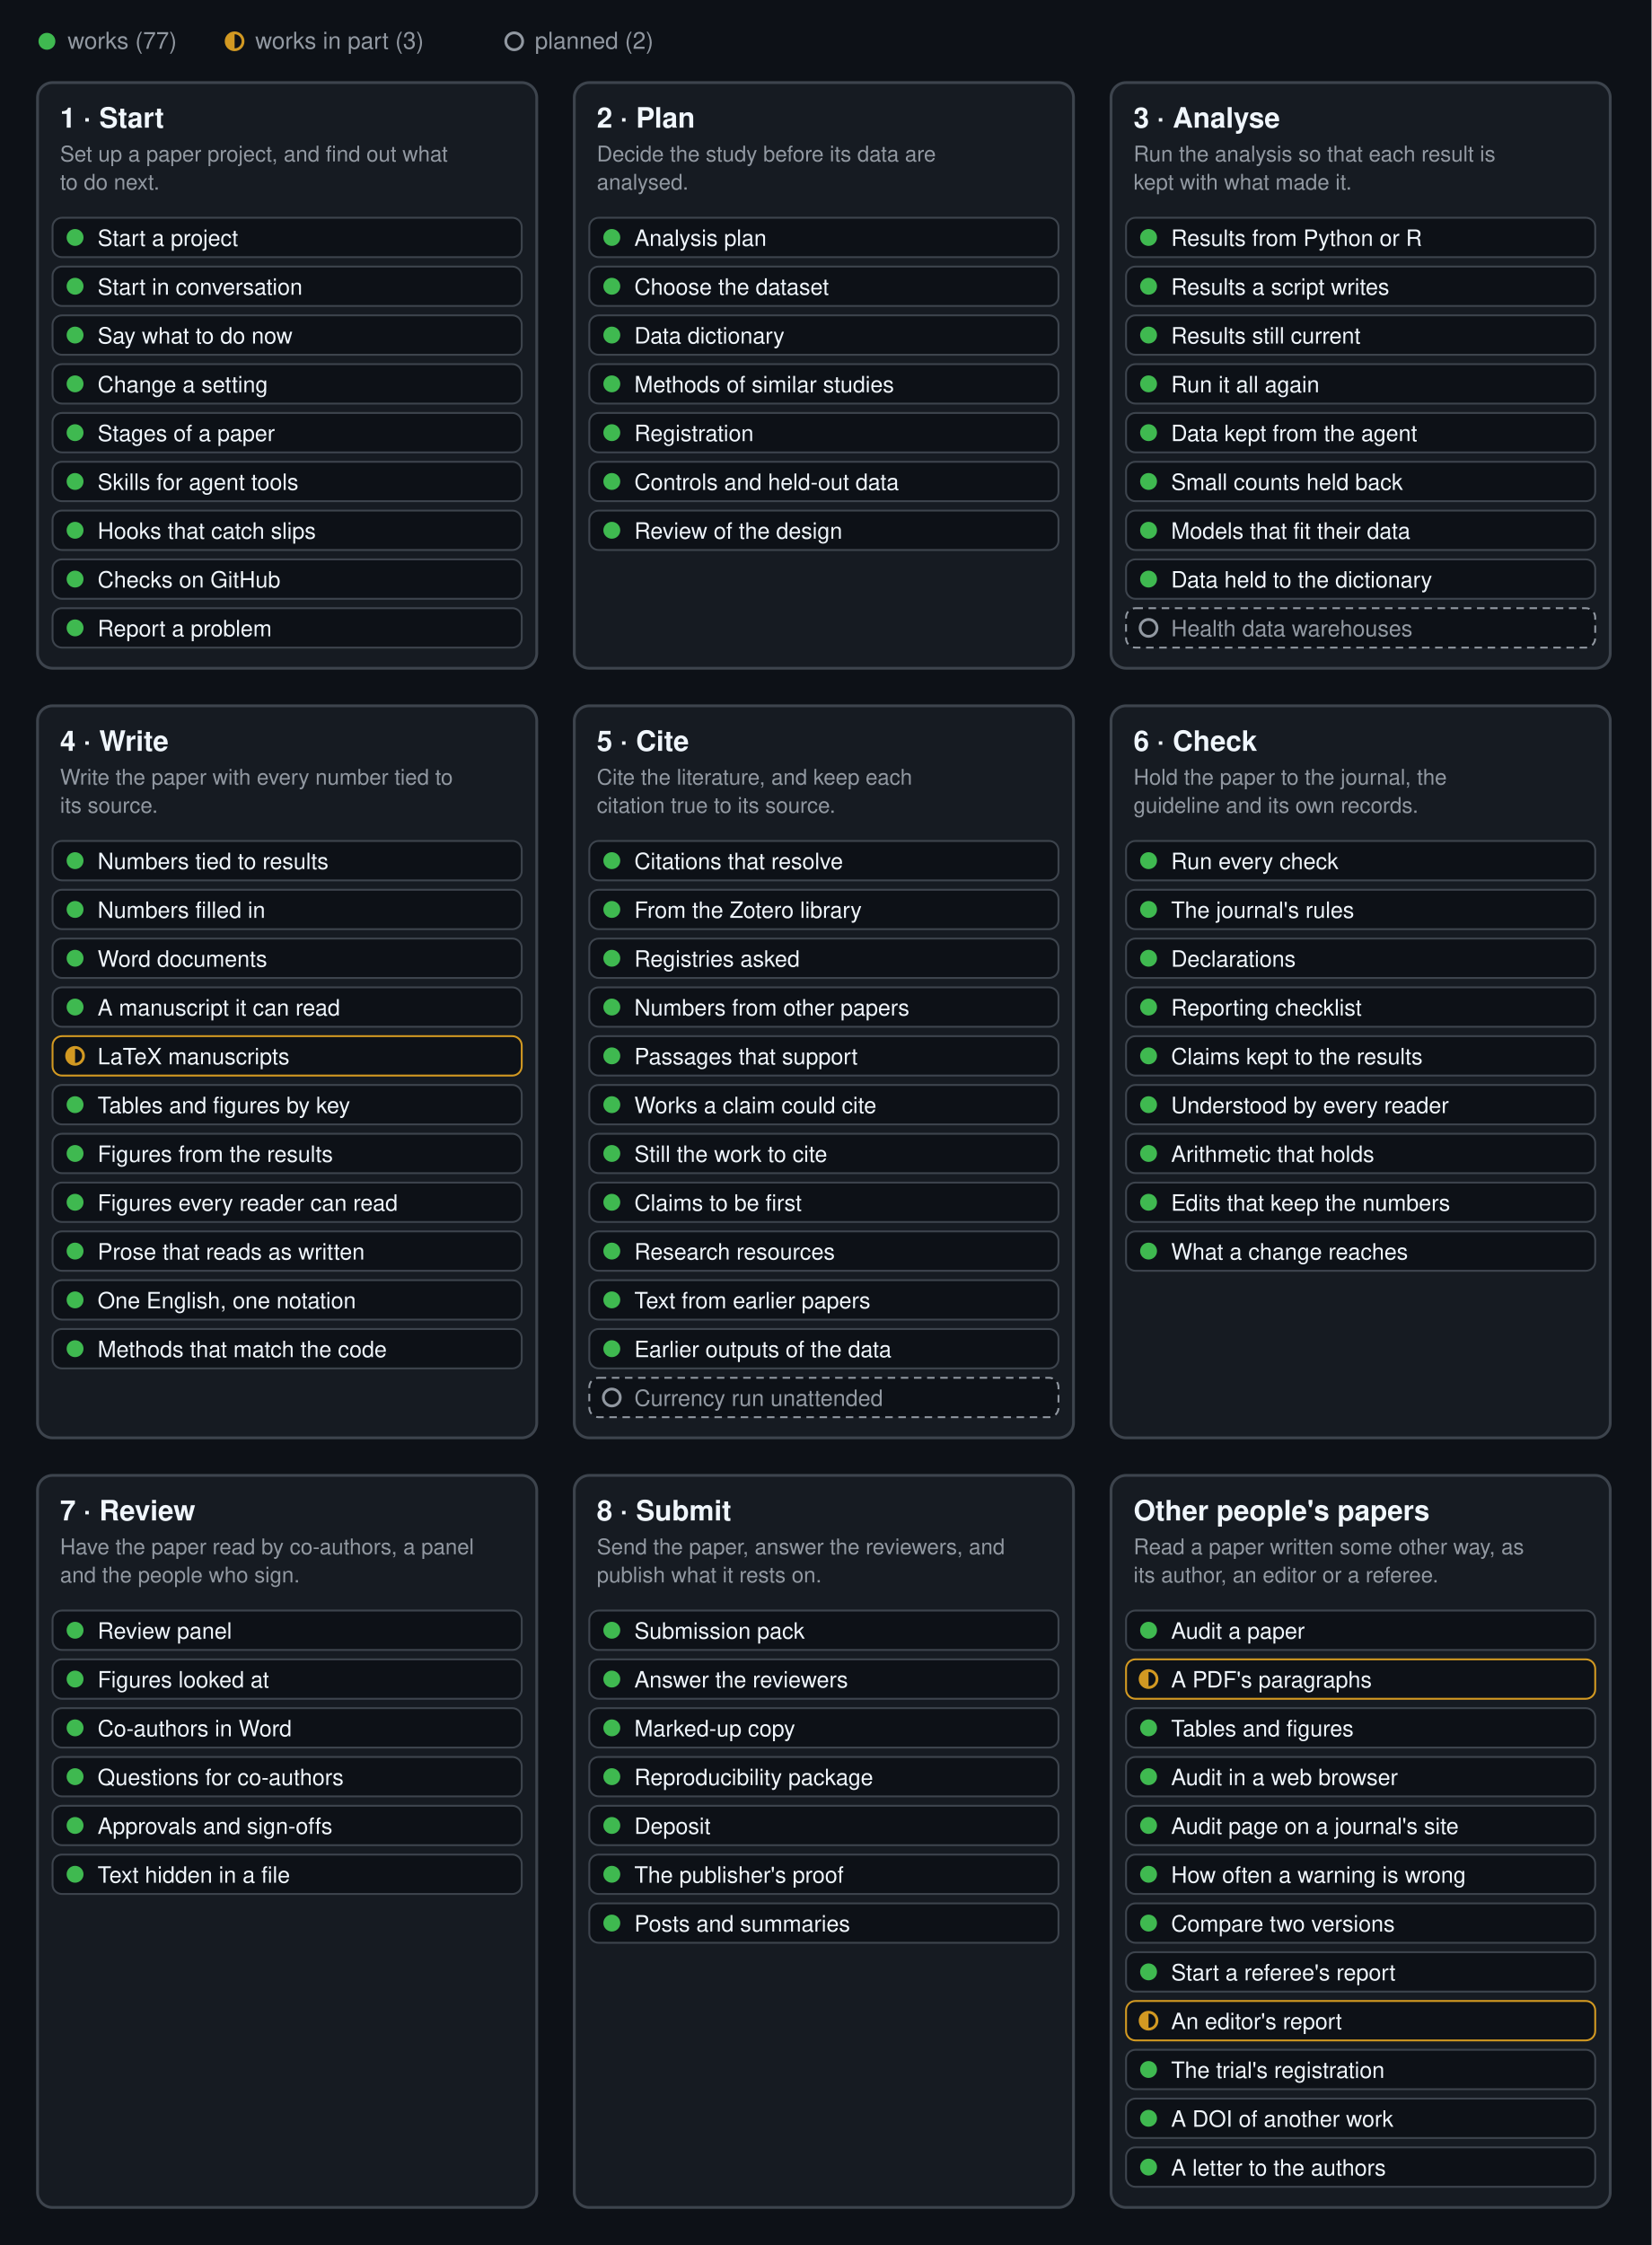
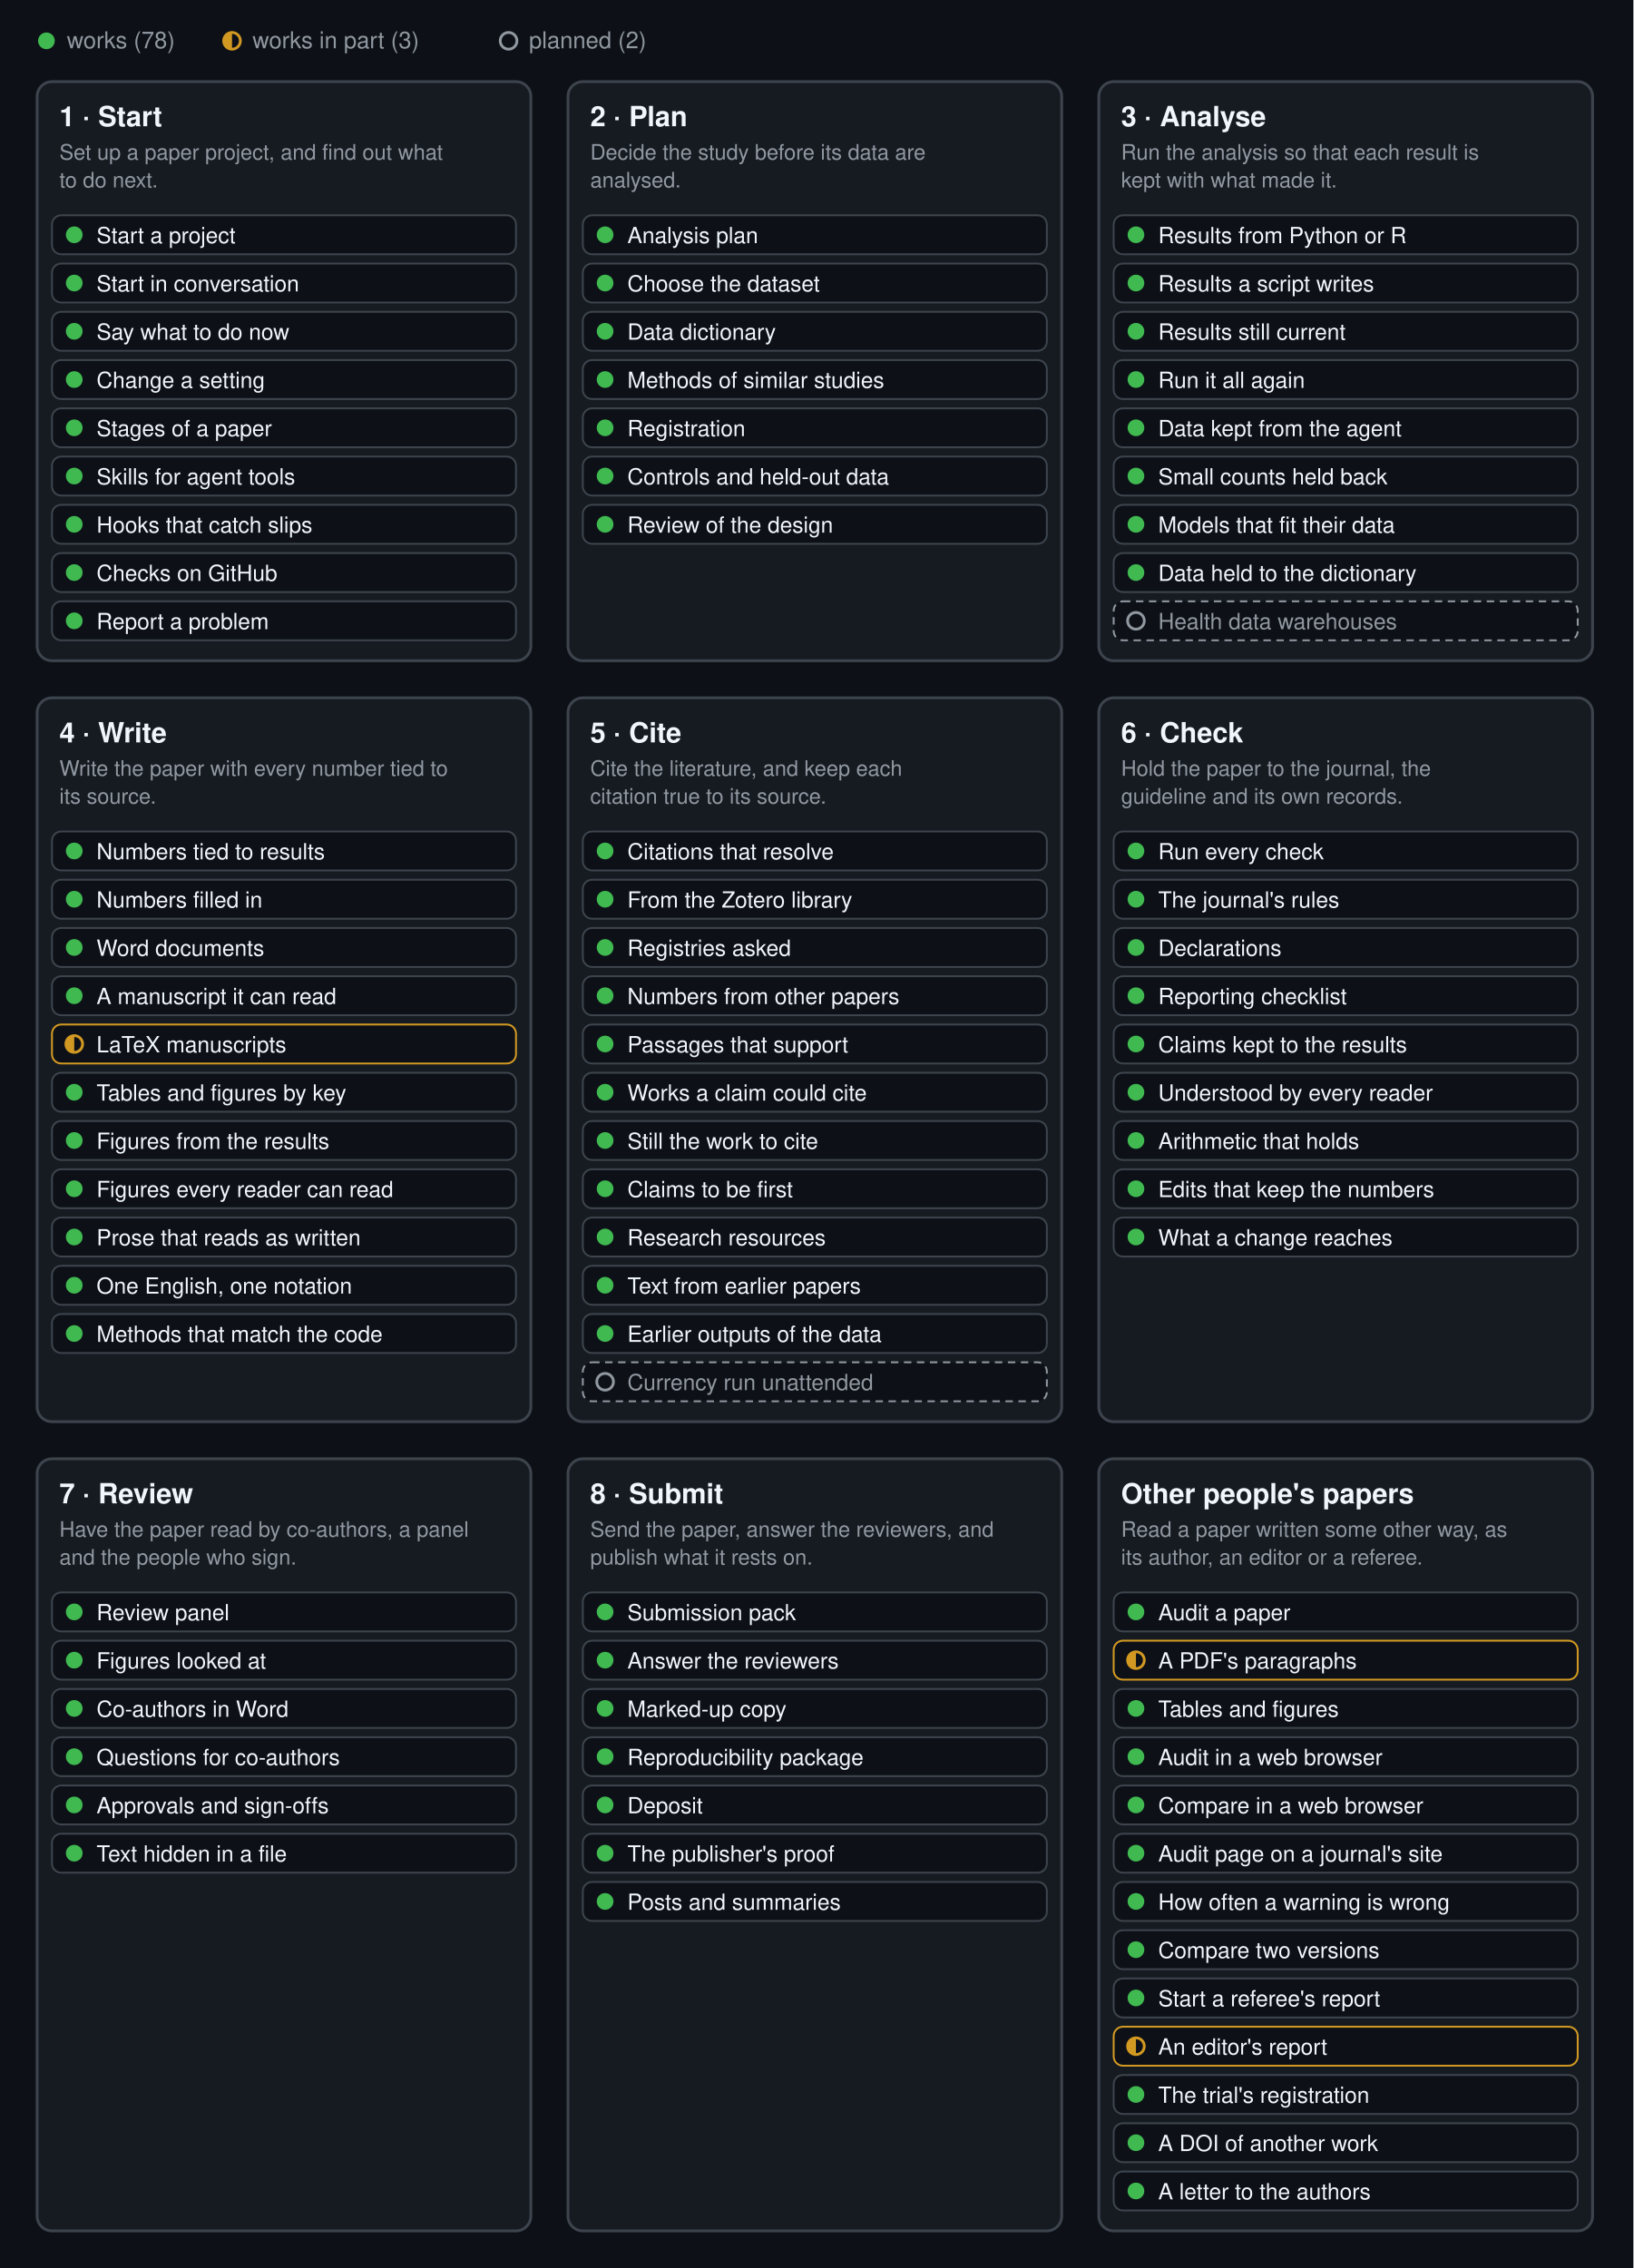
- <svg xmlns="http://www.w3.org/2000/svg" viewBox="0 0 880 1196" width="880" height="1196" role="img" font-family="-apple-system, 'Segoe UI', Helvetica, Arial, sans-serif">
-   <rect width="880" height="1196" fill="#0d1117" />
+ <svg xmlns="http://www.w3.org/2000/svg" viewBox="0 0 880 1222" width="880" height="1222" role="img" font-family="-apple-system, 'Segoe UI', Helvetica, Arial, sans-serif">
+   <rect width="880" height="1222" fill="#0d1117" />
  <circle cx="25" cy="22" r="4.5" fill="#3fb950" />
-   <text x="36" y="26" font-size="12.5" fill="#9198a1">works (77)</text>
+   <text x="36" y="26" font-size="12.5" fill="#9198a1">works (78)</text>
  <circle cx="125" cy="22" r="4.5" fill="#0d1117" stroke="#d29922" stroke-width="1.5" />
  <path d="M 125 17.5 A 4.5 4.5 0 0 0 125 26.5 Z" fill="#d29922" />
  <text x="136" y="26" font-size="12.5" fill="#9198a1">works in part (3)</text>
  <circle cx="274" cy="22" r="4.5" fill="#0d1117" stroke="#9198a1" stroke-width="1.5" />
  <text x="285" y="26" font-size="12.5" fill="#9198a1">planned (2)</text>
  <rect x="20" y="44" width="266" height="312" rx="8" fill="#161b22" stroke="#3d444d" stroke-width="1.5" />
  <text x="32" y="68" font-size="15" font-weight="600" fill="#f0f6fc">1 · Start</text>
  <text x="32" y="86" font-size="11.5" fill="#9198a1">Set up a paper project, and find out what</text>
  <text x="32" y="101" font-size="11.5" fill="#9198a1">to do next.</text>
  <rect x="28" y="116" width="250" height="21" rx="5" fill="#0d1117" stroke="#3d444d" stroke-width="1" />
  <circle cx="40" cy="126.5" r="4.5" fill="#3fb950" />
  <text x="52" y="131" font-size="12" fill="#f0f6fc">Start a project</text>
  <rect x="28" y="142" width="250" height="21" rx="5" fill="#0d1117" stroke="#3d444d" stroke-width="1" />
  <circle cx="40" cy="152.5" r="4.5" fill="#3fb950" />
  <text x="52" y="157" font-size="12" fill="#f0f6fc">Start in conversation</text>
  <rect x="28" y="168" width="250" height="21" rx="5" fill="#0d1117" stroke="#3d444d" stroke-width="1" />
  <circle cx="40" cy="178.5" r="4.5" fill="#3fb950" />
  <text x="52" y="183" font-size="12" fill="#f0f6fc">Say what to do now</text>
  <rect x="28" y="194" width="250" height="21" rx="5" fill="#0d1117" stroke="#3d444d" stroke-width="1" />
  <circle cx="40" cy="204.5" r="4.5" fill="#3fb950" />
  <text x="52" y="209" font-size="12" fill="#f0f6fc">Change a setting</text>
  <rect x="28" y="220" width="250" height="21" rx="5" fill="#0d1117" stroke="#3d444d" stroke-width="1" />
  <circle cx="40" cy="230.5" r="4.5" fill="#3fb950" />
  <text x="52" y="235" font-size="12" fill="#f0f6fc">Stages of a paper</text>
  <rect x="28" y="246" width="250" height="21" rx="5" fill="#0d1117" stroke="#3d444d" stroke-width="1" />
  <circle cx="40" cy="256.5" r="4.5" fill="#3fb950" />
  <text x="52" y="261" font-size="12" fill="#f0f6fc">Skills for agent tools</text>
  <rect x="28" y="272" width="250" height="21" rx="5" fill="#0d1117" stroke="#3d444d" stroke-width="1" />
  <circle cx="40" cy="282.5" r="4.5" fill="#3fb950" />
  <text x="52" y="287" font-size="12" fill="#f0f6fc">Hooks that catch slips</text>
  <rect x="28" y="298" width="250" height="21" rx="5" fill="#0d1117" stroke="#3d444d" stroke-width="1" />
  <circle cx="40" cy="308.5" r="4.5" fill="#3fb950" />
  <text x="52" y="313" font-size="12" fill="#f0f6fc">Checks on GitHub</text>
  <rect x="28" y="324" width="250" height="21" rx="5" fill="#0d1117" stroke="#3d444d" stroke-width="1" />
  <circle cx="40" cy="334.5" r="4.5" fill="#3fb950" />
  <text x="52" y="339" font-size="12" fill="#f0f6fc">Report a problem</text>
  <rect x="306" y="44" width="266" height="312" rx="8" fill="#161b22" stroke="#3d444d" stroke-width="1.5" />
  <text x="318" y="68" font-size="15" font-weight="600" fill="#f0f6fc">2 · Plan</text>
  <text x="318" y="86" font-size="11.5" fill="#9198a1">Decide the study before its data are</text>
  <text x="318" y="101" font-size="11.5" fill="#9198a1">analysed.</text>
  <rect x="314" y="116" width="250" height="21" rx="5" fill="#0d1117" stroke="#3d444d" stroke-width="1" />
  <circle cx="326" cy="126.5" r="4.5" fill="#3fb950" />
  <text x="338" y="131" font-size="12" fill="#f0f6fc">Analysis plan</text>
  <rect x="314" y="142" width="250" height="21" rx="5" fill="#0d1117" stroke="#3d444d" stroke-width="1" />
  <circle cx="326" cy="152.5" r="4.5" fill="#3fb950" />
  <text x="338" y="157" font-size="12" fill="#f0f6fc">Choose the dataset</text>
  <rect x="314" y="168" width="250" height="21" rx="5" fill="#0d1117" stroke="#3d444d" stroke-width="1" />
  <circle cx="326" cy="178.5" r="4.5" fill="#3fb950" />
  <text x="338" y="183" font-size="12" fill="#f0f6fc">Data dictionary</text>
  <rect x="314" y="194" width="250" height="21" rx="5" fill="#0d1117" stroke="#3d444d" stroke-width="1" />
  <circle cx="326" cy="204.5" r="4.5" fill="#3fb950" />
  <text x="338" y="209" font-size="12" fill="#f0f6fc">Methods of similar studies</text>
  <rect x="314" y="220" width="250" height="21" rx="5" fill="#0d1117" stroke="#3d444d" stroke-width="1" />
  <circle cx="326" cy="230.5" r="4.5" fill="#3fb950" />
  <text x="338" y="235" font-size="12" fill="#f0f6fc">Registration</text>
  <rect x="314" y="246" width="250" height="21" rx="5" fill="#0d1117" stroke="#3d444d" stroke-width="1" />
  <circle cx="326" cy="256.5" r="4.5" fill="#3fb950" />
  <text x="338" y="261" font-size="12" fill="#f0f6fc">Controls and held-out data</text>
  <rect x="314" y="272" width="250" height="21" rx="5" fill="#0d1117" stroke="#3d444d" stroke-width="1" />
  <circle cx="326" cy="282.5" r="4.5" fill="#3fb950" />
  <text x="338" y="287" font-size="12" fill="#f0f6fc">Review of the design</text>
  <rect x="592" y="44" width="266" height="312" rx="8" fill="#161b22" stroke="#3d444d" stroke-width="1.5" />
  <text x="604" y="68" font-size="15" font-weight="600" fill="#f0f6fc">3 · Analyse</text>
  <text x="604" y="86" font-size="11.5" fill="#9198a1">Run the analysis so that each result is</text>
  <text x="604" y="101" font-size="11.5" fill="#9198a1">kept with what made it.</text>
  <rect x="600" y="116" width="250" height="21" rx="5" fill="#0d1117" stroke="#3d444d" stroke-width="1" />
  <circle cx="612" cy="126.5" r="4.5" fill="#3fb950" />
  <text x="624" y="131" font-size="12" fill="#f0f6fc">Results from Python or R</text>
  <rect x="600" y="142" width="250" height="21" rx="5" fill="#0d1117" stroke="#3d444d" stroke-width="1" />
  <circle cx="612" cy="152.5" r="4.5" fill="#3fb950" />
  <text x="624" y="157" font-size="12" fill="#f0f6fc">Results a script writes</text>
  <rect x="600" y="168" width="250" height="21" rx="5" fill="#0d1117" stroke="#3d444d" stroke-width="1" />
  <circle cx="612" cy="178.5" r="4.5" fill="#3fb950" />
  <text x="624" y="183" font-size="12" fill="#f0f6fc">Results still current</text>
  <rect x="600" y="194" width="250" height="21" rx="5" fill="#0d1117" stroke="#3d444d" stroke-width="1" />
  <circle cx="612" cy="204.5" r="4.5" fill="#3fb950" />
  <text x="624" y="209" font-size="12" fill="#f0f6fc">Run it all again</text>
  <rect x="600" y="220" width="250" height="21" rx="5" fill="#0d1117" stroke="#3d444d" stroke-width="1" />
  <circle cx="612" cy="230.5" r="4.5" fill="#3fb950" />
  <text x="624" y="235" font-size="12" fill="#f0f6fc">Data kept from the agent</text>
  <rect x="600" y="246" width="250" height="21" rx="5" fill="#0d1117" stroke="#3d444d" stroke-width="1" />
  <circle cx="612" cy="256.5" r="4.5" fill="#3fb950" />
  <text x="624" y="261" font-size="12" fill="#f0f6fc">Small counts held back</text>
  <rect x="600" y="272" width="250" height="21" rx="5" fill="#0d1117" stroke="#3d444d" stroke-width="1" />
  <circle cx="612" cy="282.5" r="4.5" fill="#3fb950" />
  <text x="624" y="287" font-size="12" fill="#f0f6fc">Models that fit their data</text>
  <rect x="600" y="298" width="250" height="21" rx="5" fill="#0d1117" stroke="#3d444d" stroke-width="1" />
  <circle cx="612" cy="308.5" r="4.5" fill="#3fb950" />
  <text x="624" y="313" font-size="12" fill="#f0f6fc">Data held to the dictionary</text>
  <rect x="600" y="324" width="250" height="21" rx="5" fill="#0d1117" stroke="#9198a1" stroke-width="1" stroke-dasharray="4 3" />
  <circle cx="612" cy="334.5" r="4.5" fill="#0d1117" stroke="#9198a1" stroke-width="1.5" />
  <text x="624" y="339" font-size="12" fill="#9198a1">Health data warehouses</text>
  <rect x="20" y="376" width="266" height="390" rx="8" fill="#161b22" stroke="#3d444d" stroke-width="1.5" />
  <text x="32" y="400" font-size="15" font-weight="600" fill="#f0f6fc">4 · Write</text>
  <text x="32" y="418" font-size="11.5" fill="#9198a1">Write the paper with every number tied to</text>
  <text x="32" y="433" font-size="11.5" fill="#9198a1">its source.</text>
  <rect x="28" y="448" width="250" height="21" rx="5" fill="#0d1117" stroke="#3d444d" stroke-width="1" />
  <circle cx="40" cy="458.5" r="4.5" fill="#3fb950" />
  <text x="52" y="463" font-size="12" fill="#f0f6fc">Numbers tied to results</text>
  <rect x="28" y="474" width="250" height="21" rx="5" fill="#0d1117" stroke="#3d444d" stroke-width="1" />
  <circle cx="40" cy="484.5" r="4.5" fill="#3fb950" />
  <text x="52" y="489" font-size="12" fill="#f0f6fc">Numbers filled in</text>
  <rect x="28" y="500" width="250" height="21" rx="5" fill="#0d1117" stroke="#3d444d" stroke-width="1" />
  <circle cx="40" cy="510.5" r="4.5" fill="#3fb950" />
  <text x="52" y="515" font-size="12" fill="#f0f6fc">Word documents</text>
  <rect x="28" y="526" width="250" height="21" rx="5" fill="#0d1117" stroke="#3d444d" stroke-width="1" />
  <circle cx="40" cy="536.5" r="4.5" fill="#3fb950" />
  <text x="52" y="541" font-size="12" fill="#f0f6fc">A manuscript it can read</text>
  <rect x="28" y="552" width="250" height="21" rx="5" fill="#0d1117" stroke="#d29922" stroke-width="1" />
  <circle cx="40" cy="562.5" r="4.5" fill="#0d1117" stroke="#d29922" stroke-width="1.5" />
  <path d="M 40 558.0 A 4.5 4.5 0 0 0 40 567.0 Z" fill="#d29922" />
  <text x="52" y="567" font-size="12" fill="#f0f6fc">LaTeX manuscripts</text>
  <rect x="28" y="578" width="250" height="21" rx="5" fill="#0d1117" stroke="#3d444d" stroke-width="1" />
  <circle cx="40" cy="588.5" r="4.5" fill="#3fb950" />
  <text x="52" y="593" font-size="12" fill="#f0f6fc">Tables and figures by key</text>
  <rect x="28" y="604" width="250" height="21" rx="5" fill="#0d1117" stroke="#3d444d" stroke-width="1" />
  <circle cx="40" cy="614.5" r="4.5" fill="#3fb950" />
  <text x="52" y="619" font-size="12" fill="#f0f6fc">Figures from the results</text>
  <rect x="28" y="630" width="250" height="21" rx="5" fill="#0d1117" stroke="#3d444d" stroke-width="1" />
  <circle cx="40" cy="640.5" r="4.5" fill="#3fb950" />
  <text x="52" y="645" font-size="12" fill="#f0f6fc">Figures every reader can read</text>
  <rect x="28" y="656" width="250" height="21" rx="5" fill="#0d1117" stroke="#3d444d" stroke-width="1" />
  <circle cx="40" cy="666.5" r="4.5" fill="#3fb950" />
  <text x="52" y="671" font-size="12" fill="#f0f6fc">Prose that reads as written</text>
  <rect x="28" y="682" width="250" height="21" rx="5" fill="#0d1117" stroke="#3d444d" stroke-width="1" />
  <circle cx="40" cy="692.5" r="4.5" fill="#3fb950" />
  <text x="52" y="697" font-size="12" fill="#f0f6fc">One English, one notation</text>
  <rect x="28" y="708" width="250" height="21" rx="5" fill="#0d1117" stroke="#3d444d" stroke-width="1" />
  <circle cx="40" cy="718.5" r="4.5" fill="#3fb950" />
  <text x="52" y="723" font-size="12" fill="#f0f6fc">Methods that match the code</text>
  <rect x="306" y="376" width="266" height="390" rx="8" fill="#161b22" stroke="#3d444d" stroke-width="1.5" />
  <text x="318" y="400" font-size="15" font-weight="600" fill="#f0f6fc">5 · Cite</text>
  <text x="318" y="418" font-size="11.5" fill="#9198a1">Cite the literature, and keep each</text>
  <text x="318" y="433" font-size="11.5" fill="#9198a1">citation true to its source.</text>
  <rect x="314" y="448" width="250" height="21" rx="5" fill="#0d1117" stroke="#3d444d" stroke-width="1" />
  <circle cx="326" cy="458.5" r="4.5" fill="#3fb950" />
  <text x="338" y="463" font-size="12" fill="#f0f6fc">Citations that resolve</text>
  <rect x="314" y="474" width="250" height="21" rx="5" fill="#0d1117" stroke="#3d444d" stroke-width="1" />
  <circle cx="326" cy="484.5" r="4.5" fill="#3fb950" />
  <text x="338" y="489" font-size="12" fill="#f0f6fc">From the Zotero library</text>
  <rect x="314" y="500" width="250" height="21" rx="5" fill="#0d1117" stroke="#3d444d" stroke-width="1" />
  <circle cx="326" cy="510.5" r="4.5" fill="#3fb950" />
  <text x="338" y="515" font-size="12" fill="#f0f6fc">Registries asked</text>
  <rect x="314" y="526" width="250" height="21" rx="5" fill="#0d1117" stroke="#3d444d" stroke-width="1" />
  <circle cx="326" cy="536.5" r="4.5" fill="#3fb950" />
  <text x="338" y="541" font-size="12" fill="#f0f6fc">Numbers from other papers</text>
  <rect x="314" y="552" width="250" height="21" rx="5" fill="#0d1117" stroke="#3d444d" stroke-width="1" />
  <circle cx="326" cy="562.5" r="4.5" fill="#3fb950" />
  <text x="338" y="567" font-size="12" fill="#f0f6fc">Passages that support</text>
  <rect x="314" y="578" width="250" height="21" rx="5" fill="#0d1117" stroke="#3d444d" stroke-width="1" />
  <circle cx="326" cy="588.5" r="4.5" fill="#3fb950" />
  <text x="338" y="593" font-size="12" fill="#f0f6fc">Works a claim could cite</text>
  <rect x="314" y="604" width="250" height="21" rx="5" fill="#0d1117" stroke="#3d444d" stroke-width="1" />
  <circle cx="326" cy="614.5" r="4.5" fill="#3fb950" />
  <text x="338" y="619" font-size="12" fill="#f0f6fc">Still the work to cite</text>
  <rect x="314" y="630" width="250" height="21" rx="5" fill="#0d1117" stroke="#3d444d" stroke-width="1" />
  <circle cx="326" cy="640.5" r="4.5" fill="#3fb950" />
  <text x="338" y="645" font-size="12" fill="#f0f6fc">Claims to be first</text>
  <rect x="314" y="656" width="250" height="21" rx="5" fill="#0d1117" stroke="#3d444d" stroke-width="1" />
  <circle cx="326" cy="666.5" r="4.5" fill="#3fb950" />
  <text x="338" y="671" font-size="12" fill="#f0f6fc">Research resources</text>
  <rect x="314" y="682" width="250" height="21" rx="5" fill="#0d1117" stroke="#3d444d" stroke-width="1" />
  <circle cx="326" cy="692.5" r="4.5" fill="#3fb950" />
  <text x="338" y="697" font-size="12" fill="#f0f6fc">Text from earlier papers</text>
  <rect x="314" y="708" width="250" height="21" rx="5" fill="#0d1117" stroke="#3d444d" stroke-width="1" />
  <circle cx="326" cy="718.5" r="4.5" fill="#3fb950" />
  <text x="338" y="723" font-size="12" fill="#f0f6fc">Earlier outputs of the data</text>
  <rect x="314" y="734" width="250" height="21" rx="5" fill="#0d1117" stroke="#9198a1" stroke-width="1" stroke-dasharray="4 3" />
  <circle cx="326" cy="744.5" r="4.5" fill="#0d1117" stroke="#9198a1" stroke-width="1.5" />
  <text x="338" y="749" font-size="12" fill="#9198a1">Currency run unattended</text>
  <rect x="592" y="376" width="266" height="390" rx="8" fill="#161b22" stroke="#3d444d" stroke-width="1.5" />
  <text x="604" y="400" font-size="15" font-weight="600" fill="#f0f6fc">6 · Check</text>
  <text x="604" y="418" font-size="11.5" fill="#9198a1">Hold the paper to the journal, the</text>
  <text x="604" y="433" font-size="11.5" fill="#9198a1">guideline and its own records.</text>
  <rect x="600" y="448" width="250" height="21" rx="5" fill="#0d1117" stroke="#3d444d" stroke-width="1" />
  <circle cx="612" cy="458.5" r="4.5" fill="#3fb950" />
  <text x="624" y="463" font-size="12" fill="#f0f6fc">Run every check</text>
  <rect x="600" y="474" width="250" height="21" rx="5" fill="#0d1117" stroke="#3d444d" stroke-width="1" />
  <circle cx="612" cy="484.5" r="4.5" fill="#3fb950" />
  <text x="624" y="489" font-size="12" fill="#f0f6fc">The journal's rules</text>
  <rect x="600" y="500" width="250" height="21" rx="5" fill="#0d1117" stroke="#3d444d" stroke-width="1" />
  <circle cx="612" cy="510.5" r="4.5" fill="#3fb950" />
  <text x="624" y="515" font-size="12" fill="#f0f6fc">Declarations</text>
  <rect x="600" y="526" width="250" height="21" rx="5" fill="#0d1117" stroke="#3d444d" stroke-width="1" />
  <circle cx="612" cy="536.5" r="4.5" fill="#3fb950" />
  <text x="624" y="541" font-size="12" fill="#f0f6fc">Reporting checklist</text>
  <rect x="600" y="552" width="250" height="21" rx="5" fill="#0d1117" stroke="#3d444d" stroke-width="1" />
  <circle cx="612" cy="562.5" r="4.5" fill="#3fb950" />
  <text x="624" y="567" font-size="12" fill="#f0f6fc">Claims kept to the results</text>
  <rect x="600" y="578" width="250" height="21" rx="5" fill="#0d1117" stroke="#3d444d" stroke-width="1" />
  <circle cx="612" cy="588.5" r="4.5" fill="#3fb950" />
  <text x="624" y="593" font-size="12" fill="#f0f6fc">Understood by every reader</text>
  <rect x="600" y="604" width="250" height="21" rx="5" fill="#0d1117" stroke="#3d444d" stroke-width="1" />
  <circle cx="612" cy="614.5" r="4.5" fill="#3fb950" />
  <text x="624" y="619" font-size="12" fill="#f0f6fc">Arithmetic that holds</text>
  <rect x="600" y="630" width="250" height="21" rx="5" fill="#0d1117" stroke="#3d444d" stroke-width="1" />
  <circle cx="612" cy="640.5" r="4.5" fill="#3fb950" />
  <text x="624" y="645" font-size="12" fill="#f0f6fc">Edits that keep the numbers</text>
  <rect x="600" y="656" width="250" height="21" rx="5" fill="#0d1117" stroke="#3d444d" stroke-width="1" />
  <circle cx="612" cy="666.5" r="4.5" fill="#3fb950" />
  <text x="624" y="671" font-size="12" fill="#f0f6fc">What a change reaches</text>
-   <rect x="20" y="786" width="266" height="390" rx="8" fill="#161b22" stroke="#3d444d" stroke-width="1.5" />
+   <rect x="20" y="786" width="266" height="416" rx="8" fill="#161b22" stroke="#3d444d" stroke-width="1.5" />
  <text x="32" y="810" font-size="15" font-weight="600" fill="#f0f6fc">7 · Review</text>
  <text x="32" y="828" font-size="11.5" fill="#9198a1">Have the paper read by co-authors, a panel</text>
  <text x="32" y="843" font-size="11.5" fill="#9198a1">and the people who sign.</text>
  <rect x="28" y="858" width="250" height="21" rx="5" fill="#0d1117" stroke="#3d444d" stroke-width="1" />
  <circle cx="40" cy="868.5" r="4.5" fill="#3fb950" />
  <text x="52" y="873" font-size="12" fill="#f0f6fc">Review panel</text>
  <rect x="28" y="884" width="250" height="21" rx="5" fill="#0d1117" stroke="#3d444d" stroke-width="1" />
  <circle cx="40" cy="894.5" r="4.5" fill="#3fb950" />
  <text x="52" y="899" font-size="12" fill="#f0f6fc">Figures looked at</text>
  <rect x="28" y="910" width="250" height="21" rx="5" fill="#0d1117" stroke="#3d444d" stroke-width="1" />
  <circle cx="40" cy="920.5" r="4.5" fill="#3fb950" />
  <text x="52" y="925" font-size="12" fill="#f0f6fc">Co-authors in Word</text>
  <rect x="28" y="936" width="250" height="21" rx="5" fill="#0d1117" stroke="#3d444d" stroke-width="1" />
  <circle cx="40" cy="946.5" r="4.5" fill="#3fb950" />
  <text x="52" y="951" font-size="12" fill="#f0f6fc">Questions for co-authors</text>
  <rect x="28" y="962" width="250" height="21" rx="5" fill="#0d1117" stroke="#3d444d" stroke-width="1" />
  <circle cx="40" cy="972.5" r="4.5" fill="#3fb950" />
  <text x="52" y="977" font-size="12" fill="#f0f6fc">Approvals and sign-offs</text>
  <rect x="28" y="988" width="250" height="21" rx="5" fill="#0d1117" stroke="#3d444d" stroke-width="1" />
  <circle cx="40" cy="998.5" r="4.5" fill="#3fb950" />
  <text x="52" y="1003" font-size="12" fill="#f0f6fc">Text hidden in a file</text>
-   <rect x="306" y="786" width="266" height="390" rx="8" fill="#161b22" stroke="#3d444d" stroke-width="1.5" />
+   <rect x="306" y="786" width="266" height="416" rx="8" fill="#161b22" stroke="#3d444d" stroke-width="1.5" />
  <text x="318" y="810" font-size="15" font-weight="600" fill="#f0f6fc">8 · Submit</text>
  <text x="318" y="828" font-size="11.5" fill="#9198a1">Send the paper, answer the reviewers, and</text>
  <text x="318" y="843" font-size="11.5" fill="#9198a1">publish what it rests on.</text>
  <rect x="314" y="858" width="250" height="21" rx="5" fill="#0d1117" stroke="#3d444d" stroke-width="1" />
  <circle cx="326" cy="868.5" r="4.5" fill="#3fb950" />
  <text x="338" y="873" font-size="12" fill="#f0f6fc">Submission pack</text>
  <rect x="314" y="884" width="250" height="21" rx="5" fill="#0d1117" stroke="#3d444d" stroke-width="1" />
  <circle cx="326" cy="894.5" r="4.5" fill="#3fb950" />
  <text x="338" y="899" font-size="12" fill="#f0f6fc">Answer the reviewers</text>
  <rect x="314" y="910" width="250" height="21" rx="5" fill="#0d1117" stroke="#3d444d" stroke-width="1" />
  <circle cx="326" cy="920.5" r="4.5" fill="#3fb950" />
  <text x="338" y="925" font-size="12" fill="#f0f6fc">Marked-up copy</text>
  <rect x="314" y="936" width="250" height="21" rx="5" fill="#0d1117" stroke="#3d444d" stroke-width="1" />
  <circle cx="326" cy="946.5" r="4.5" fill="#3fb950" />
  <text x="338" y="951" font-size="12" fill="#f0f6fc">Reproducibility package</text>
  <rect x="314" y="962" width="250" height="21" rx="5" fill="#0d1117" stroke="#3d444d" stroke-width="1" />
  <circle cx="326" cy="972.5" r="4.5" fill="#3fb950" />
  <text x="338" y="977" font-size="12" fill="#f0f6fc">Deposit</text>
  <rect x="314" y="988" width="250" height="21" rx="5" fill="#0d1117" stroke="#3d444d" stroke-width="1" />
  <circle cx="326" cy="998.5" r="4.5" fill="#3fb950" />
  <text x="338" y="1003" font-size="12" fill="#f0f6fc">The publisher's proof</text>
  <rect x="314" y="1014" width="250" height="21" rx="5" fill="#0d1117" stroke="#3d444d" stroke-width="1" />
  <circle cx="326" cy="1024.5" r="4.5" fill="#3fb950" />
  <text x="338" y="1029" font-size="12" fill="#f0f6fc">Posts and summaries</text>
-   <rect x="592" y="786" width="266" height="390" rx="8" fill="#161b22" stroke="#3d444d" stroke-width="1.5" />
+   <rect x="592" y="786" width="266" height="416" rx="8" fill="#161b22" stroke="#3d444d" stroke-width="1.5" />
  <text x="604" y="810" font-size="15" font-weight="600" fill="#f0f6fc">Other people's papers</text>
  <text x="604" y="828" font-size="11.5" fill="#9198a1">Read a paper written some other way, as</text>
  <text x="604" y="843" font-size="11.5" fill="#9198a1">its author, an editor or a referee.</text>
  <rect x="600" y="858" width="250" height="21" rx="5" fill="#0d1117" stroke="#3d444d" stroke-width="1" />
  <circle cx="612" cy="868.5" r="4.5" fill="#3fb950" />
  <text x="624" y="873" font-size="12" fill="#f0f6fc">Audit a paper</text>
  <rect x="600" y="884" width="250" height="21" rx="5" fill="#0d1117" stroke="#d29922" stroke-width="1" />
  <circle cx="612" cy="894.5" r="4.5" fill="#0d1117" stroke="#d29922" stroke-width="1.5" />
  <path d="M 612 890.0 A 4.5 4.5 0 0 0 612 899.0 Z" fill="#d29922" />
  <text x="624" y="899" font-size="12" fill="#f0f6fc">A PDF's paragraphs</text>
  <rect x="600" y="910" width="250" height="21" rx="5" fill="#0d1117" stroke="#3d444d" stroke-width="1" />
  <circle cx="612" cy="920.5" r="4.5" fill="#3fb950" />
  <text x="624" y="925" font-size="12" fill="#f0f6fc">Tables and figures</text>
  <rect x="600" y="936" width="250" height="21" rx="5" fill="#0d1117" stroke="#3d444d" stroke-width="1" />
  <circle cx="612" cy="946.5" r="4.5" fill="#3fb950" />
  <text x="624" y="951" font-size="12" fill="#f0f6fc">Audit in a web browser</text>
  <rect x="600" y="962" width="250" height="21" rx="5" fill="#0d1117" stroke="#3d444d" stroke-width="1" />
  <circle cx="612" cy="972.5" r="4.5" fill="#3fb950" />
-   <text x="624" y="977" font-size="12" fill="#f0f6fc">Audit page on a journal's site</text>
+   <text x="624" y="977" font-size="12" fill="#f0f6fc">Compare in a web browser</text>
  <rect x="600" y="988" width="250" height="21" rx="5" fill="#0d1117" stroke="#3d444d" stroke-width="1" />
  <circle cx="612" cy="998.5" r="4.5" fill="#3fb950" />
-   <text x="624" y="1003" font-size="12" fill="#f0f6fc">How often a warning is wrong</text>
+   <text x="624" y="1003" font-size="12" fill="#f0f6fc">Audit page on a journal's site</text>
  <rect x="600" y="1014" width="250" height="21" rx="5" fill="#0d1117" stroke="#3d444d" stroke-width="1" />
  <circle cx="612" cy="1024.5" r="4.5" fill="#3fb950" />
-   <text x="624" y="1029" font-size="12" fill="#f0f6fc">Compare two versions</text>
+   <text x="624" y="1029" font-size="12" fill="#f0f6fc">How often a warning is wrong</text>
  <rect x="600" y="1040" width="250" height="21" rx="5" fill="#0d1117" stroke="#3d444d" stroke-width="1" />
  <circle cx="612" cy="1050.5" r="4.5" fill="#3fb950" />
-   <text x="624" y="1055" font-size="12" fill="#f0f6fc">Start a referee's report</text>
-   <rect x="600" y="1066" width="250" height="21" rx="5" fill="#0d1117" stroke="#d29922" stroke-width="1" />
-   <circle cx="612" cy="1076.5" r="4.5" fill="#0d1117" stroke="#d29922" stroke-width="1.5" />
-   <path d="M 612 1072.0 A 4.5 4.5 0 0 0 612 1081.0 Z" fill="#d29922" />
-   <text x="624" y="1081" font-size="12" fill="#f0f6fc">An editor's report</text>
-   <rect x="600" y="1092" width="250" height="21" rx="5" fill="#0d1117" stroke="#3d444d" stroke-width="1" />
-   <circle cx="612" cy="1102.5" r="4.5" fill="#3fb950" />
-   <text x="624" y="1107" font-size="12" fill="#f0f6fc">The trial's registration</text>
+   <text x="624" y="1055" font-size="12" fill="#f0f6fc">Compare two versions</text>
+   <rect x="600" y="1066" width="250" height="21" rx="5" fill="#0d1117" stroke="#3d444d" stroke-width="1" />
+   <circle cx="612" cy="1076.5" r="4.5" fill="#3fb950" />
+   <text x="624" y="1081" font-size="12" fill="#f0f6fc">Start a referee's report</text>
+   <rect x="600" y="1092" width="250" height="21" rx="5" fill="#0d1117" stroke="#d29922" stroke-width="1" />
+   <circle cx="612" cy="1102.5" r="4.5" fill="#0d1117" stroke="#d29922" stroke-width="1.5" />
+   <path d="M 612 1098.0 A 4.5 4.5 0 0 0 612 1107.0 Z" fill="#d29922" />
+   <text x="624" y="1107" font-size="12" fill="#f0f6fc">An editor's report</text>
  <rect x="600" y="1118" width="250" height="21" rx="5" fill="#0d1117" stroke="#3d444d" stroke-width="1" />
  <circle cx="612" cy="1128.5" r="4.5" fill="#3fb950" />
-   <text x="624" y="1133" font-size="12" fill="#f0f6fc">A DOI of another work</text>
+   <text x="624" y="1133" font-size="12" fill="#f0f6fc">The trial's registration</text>
  <rect x="600" y="1144" width="250" height="21" rx="5" fill="#0d1117" stroke="#3d444d" stroke-width="1" />
  <circle cx="612" cy="1154.5" r="4.5" fill="#3fb950" />
-   <text x="624" y="1159" font-size="12" fill="#f0f6fc">A letter to the authors</text>
+   <text x="624" y="1159" font-size="12" fill="#f0f6fc">A DOI of another work</text>
+   <rect x="600" y="1170" width="250" height="21" rx="5" fill="#0d1117" stroke="#3d444d" stroke-width="1" />
+   <circle cx="612" cy="1180.5" r="4.5" fill="#3fb950" />
+   <text x="624" y="1185" font-size="12" fill="#f0f6fc">A letter to the authors</text>
</svg>
